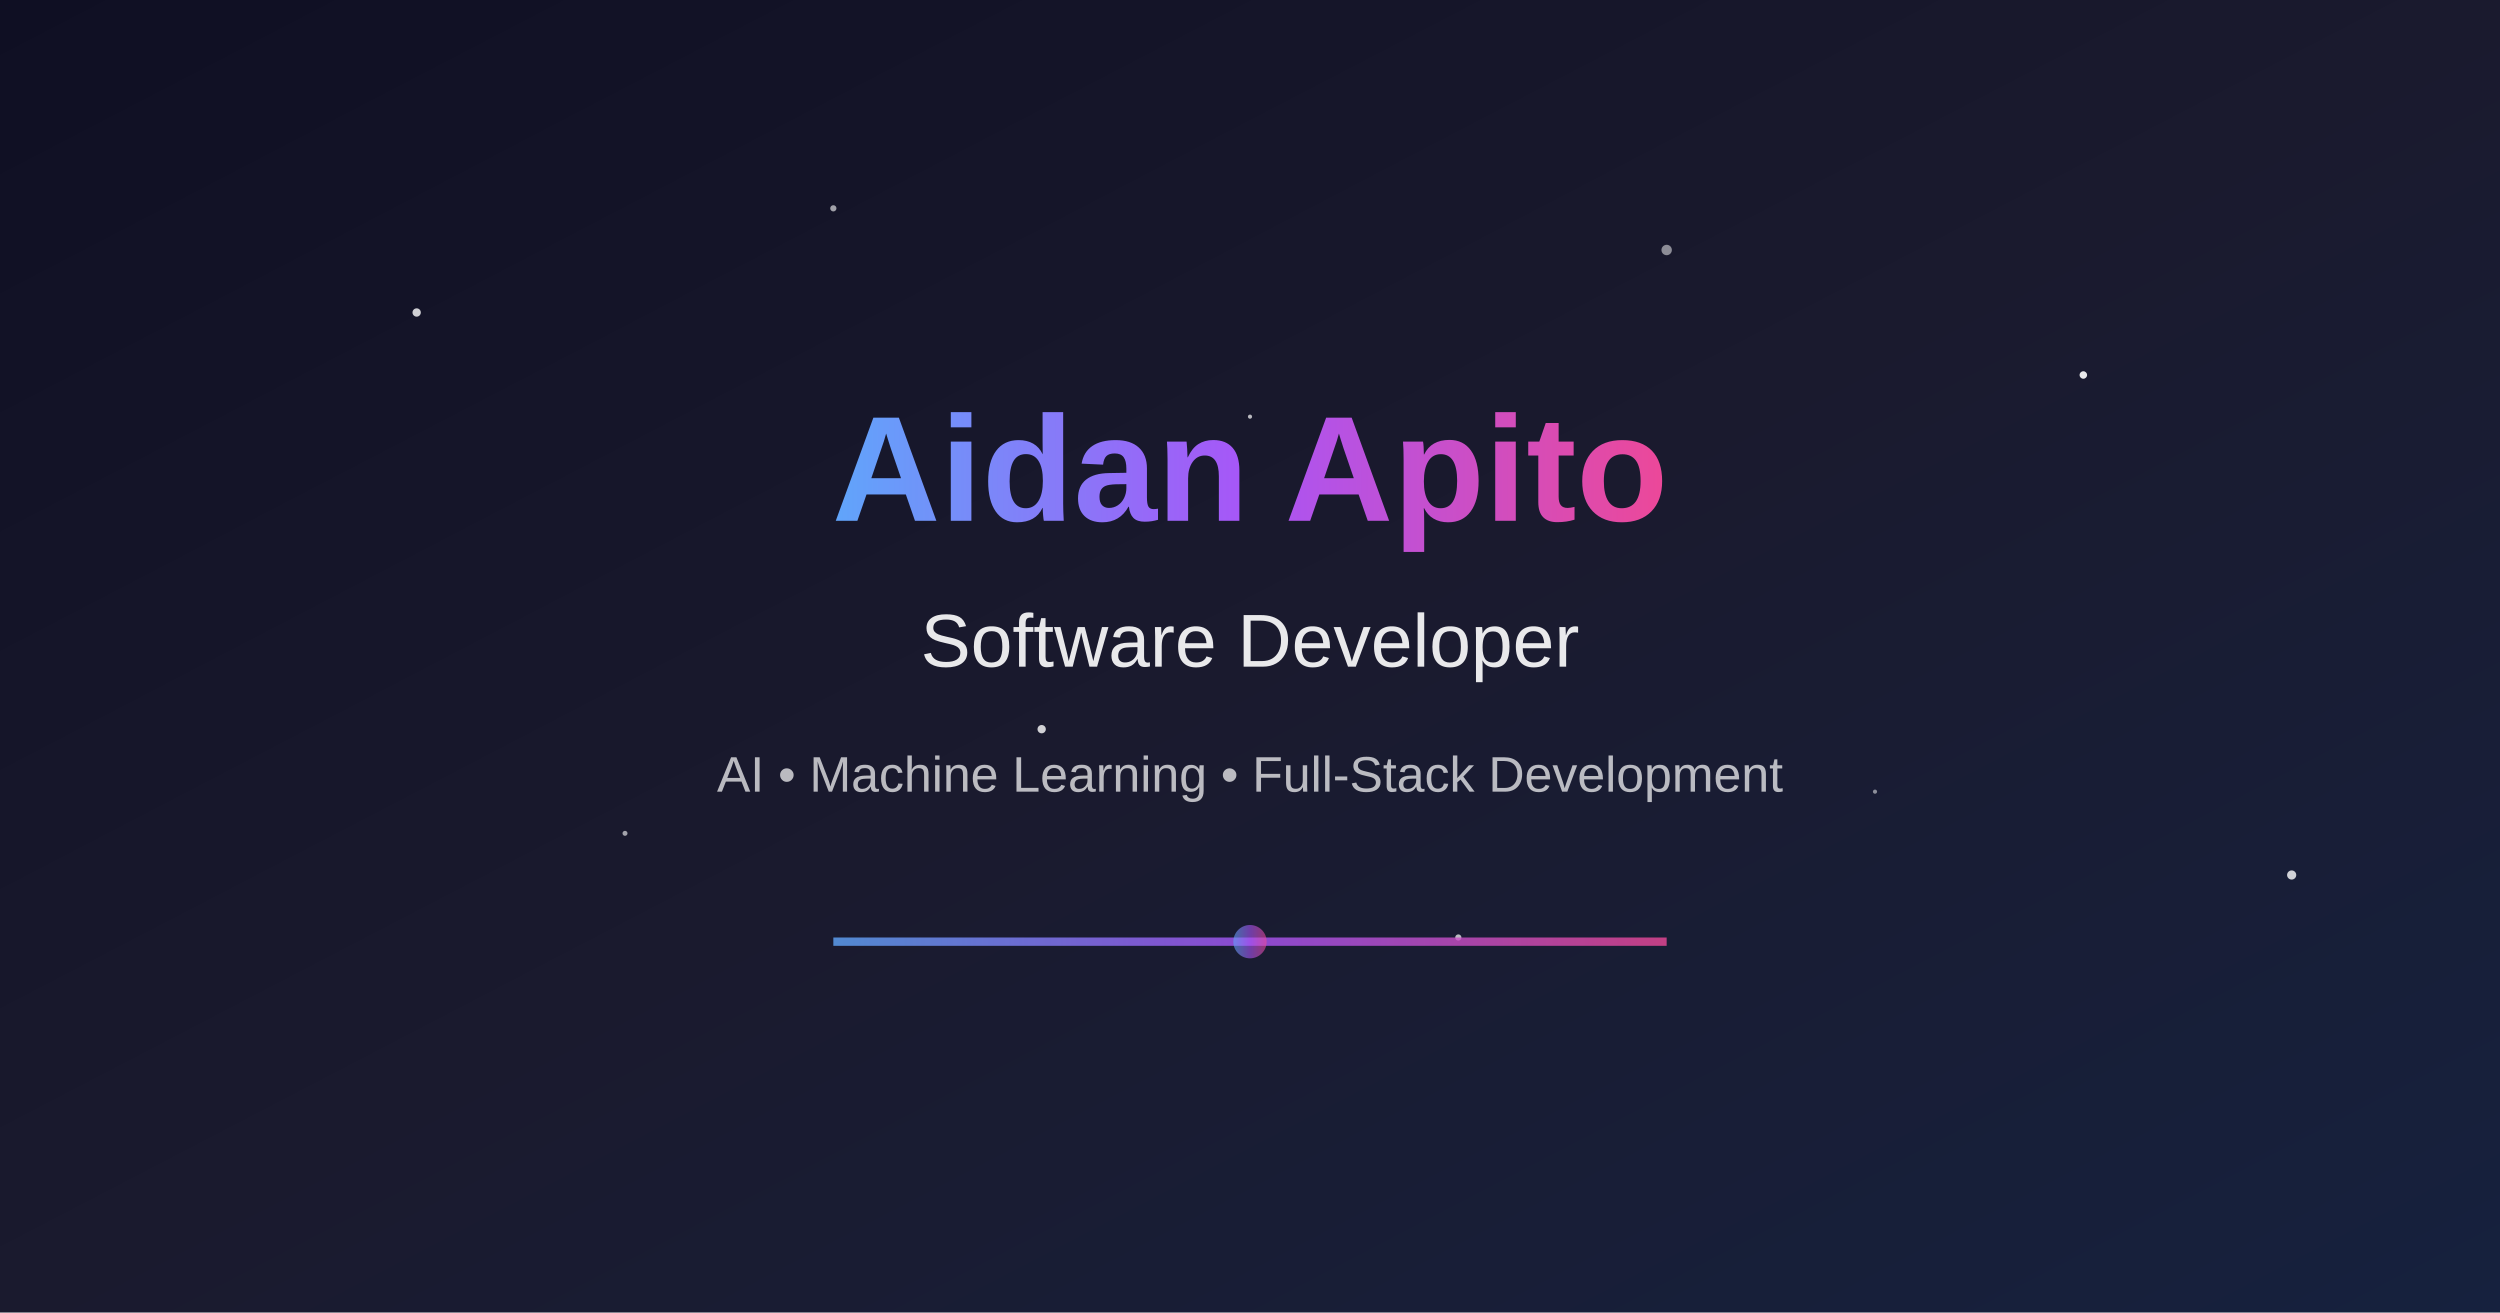
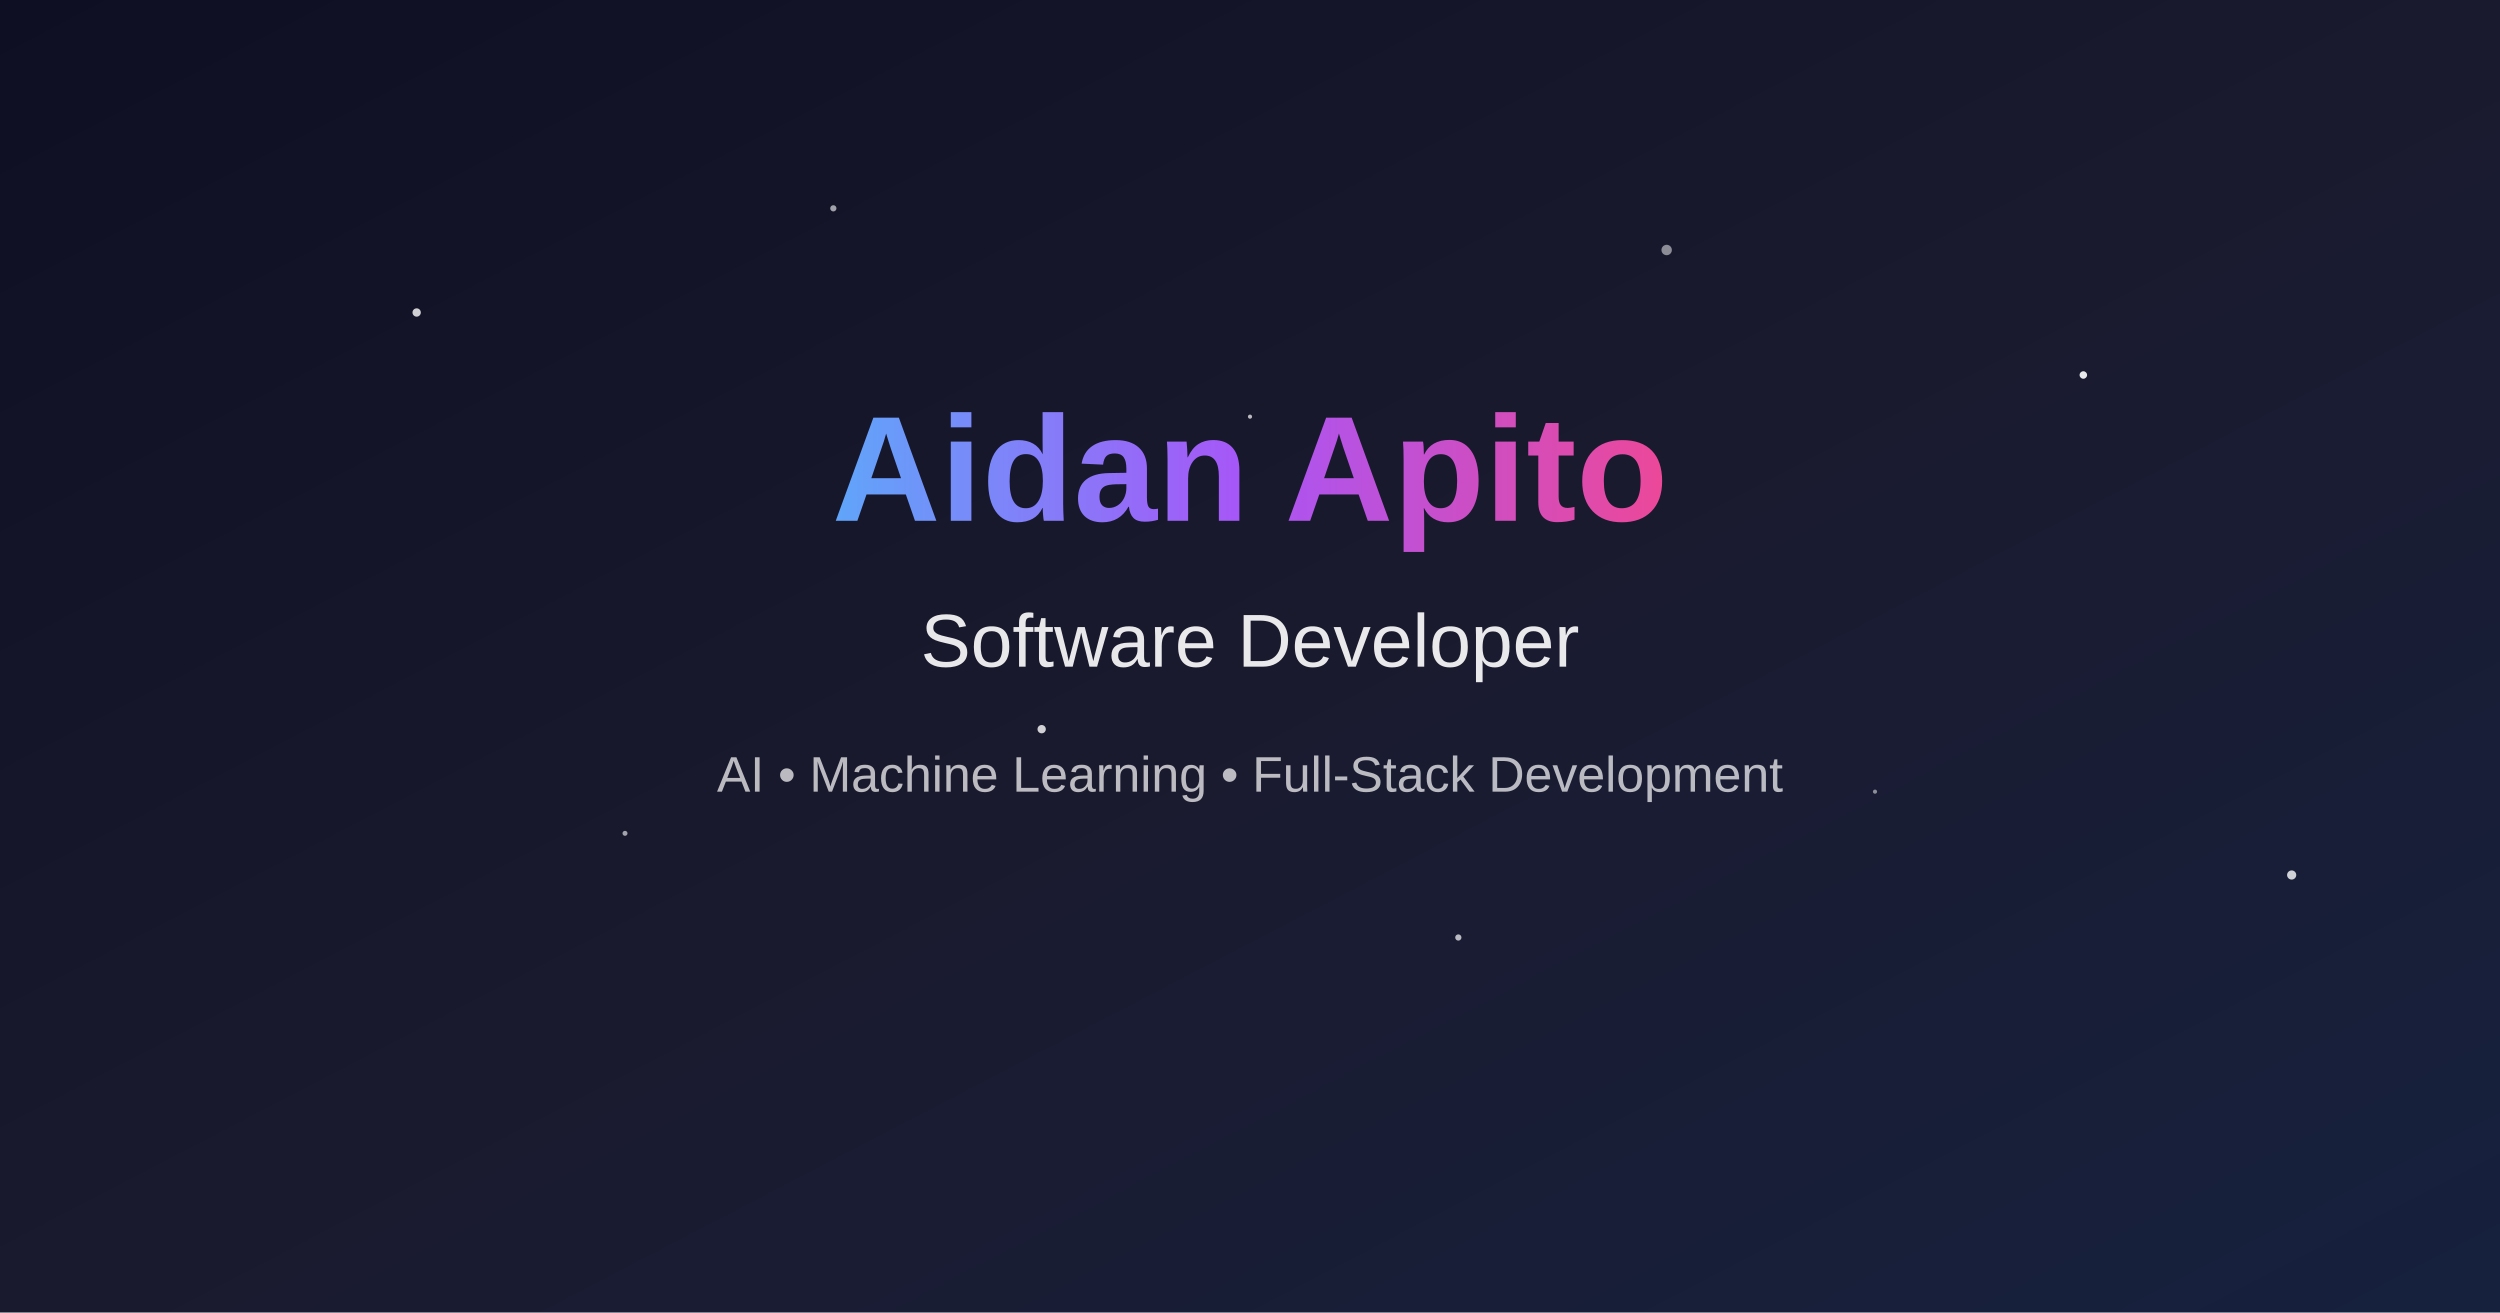
<svg xmlns="http://www.w3.org/2000/svg" width="1200" height="630" viewBox="0 0 1200 630">
  <defs>
    <linearGradient id="bg" x1="0%" y1="0%" x2="100%" y2="100%">
      <stop offset="0%" style="stop-color:#0f0f23;stop-opacity:1" />
      <stop offset="50%" style="stop-color:#1a1a2e;stop-opacity:1" />
      <stop offset="100%" style="stop-color:#16213e;stop-opacity:1" />
    </linearGradient>
    <linearGradient id="text" x1="0%" y1="0%" x2="100%" y2="0%">
      <stop offset="0%" style="stop-color:#60a5fa;stop-opacity:1" />
      <stop offset="50%" style="stop-color:#a855f7;stop-opacity:1" />
      <stop offset="100%" style="stop-color:#ec4899;stop-opacity:1" />
    </linearGradient>
  </defs>
  <rect width="1200" height="630" fill="url(#bg)" />
  <circle cx="200" cy="150" r="2" fill="#ffffff" opacity="0.8" />
  <circle cx="400" cy="100" r="1.5" fill="#ffffff" opacity="0.6" />
  <circle cx="600" cy="200" r="1" fill="#ffffff" opacity="0.7" />
  <circle cx="800" cy="120" r="2.5" fill="#ffffff" opacity="0.5" />
  <circle cx="1000" cy="180" r="1.8" fill="#ffffff" opacity="0.9" />
  <circle cx="300" cy="400" r="1.2" fill="#ffffff" opacity="0.6" />
  <circle cx="500" cy="350" r="2" fill="#ffffff" opacity="0.8" />
  <circle cx="700" cy="450" r="1.5" fill="#ffffff" opacity="0.7" />
  <circle cx="900" cy="380" r="1" fill="#ffffff" opacity="0.5" />
  <circle cx="1100" cy="420" r="2.2" fill="#ffffff" opacity="0.8" />
  <text x="600" y="250" font-family="Arial, sans-serif" font-size="72" font-weight="bold" text-anchor="middle" fill="url(#text)">Aidan Apito</text>
  <text x="600" y="320" font-family="Arial, sans-serif" font-size="36" font-weight="normal" text-anchor="middle" fill="#ffffff" opacity="0.9">Software Developer</text>
  <text x="600" y="380" font-family="Arial, sans-serif" font-size="24" font-weight="normal" text-anchor="middle" fill="#ffffff" opacity="0.7">AI • Machine Learning • Full-Stack Development</text>
-   <rect x="400" y="450" width="400" height="4" fill="url(#text)" opacity="0.8" />
-   <circle cx="600" cy="452" r="8" fill="url(#text)" opacity="0.6" />
</svg>
